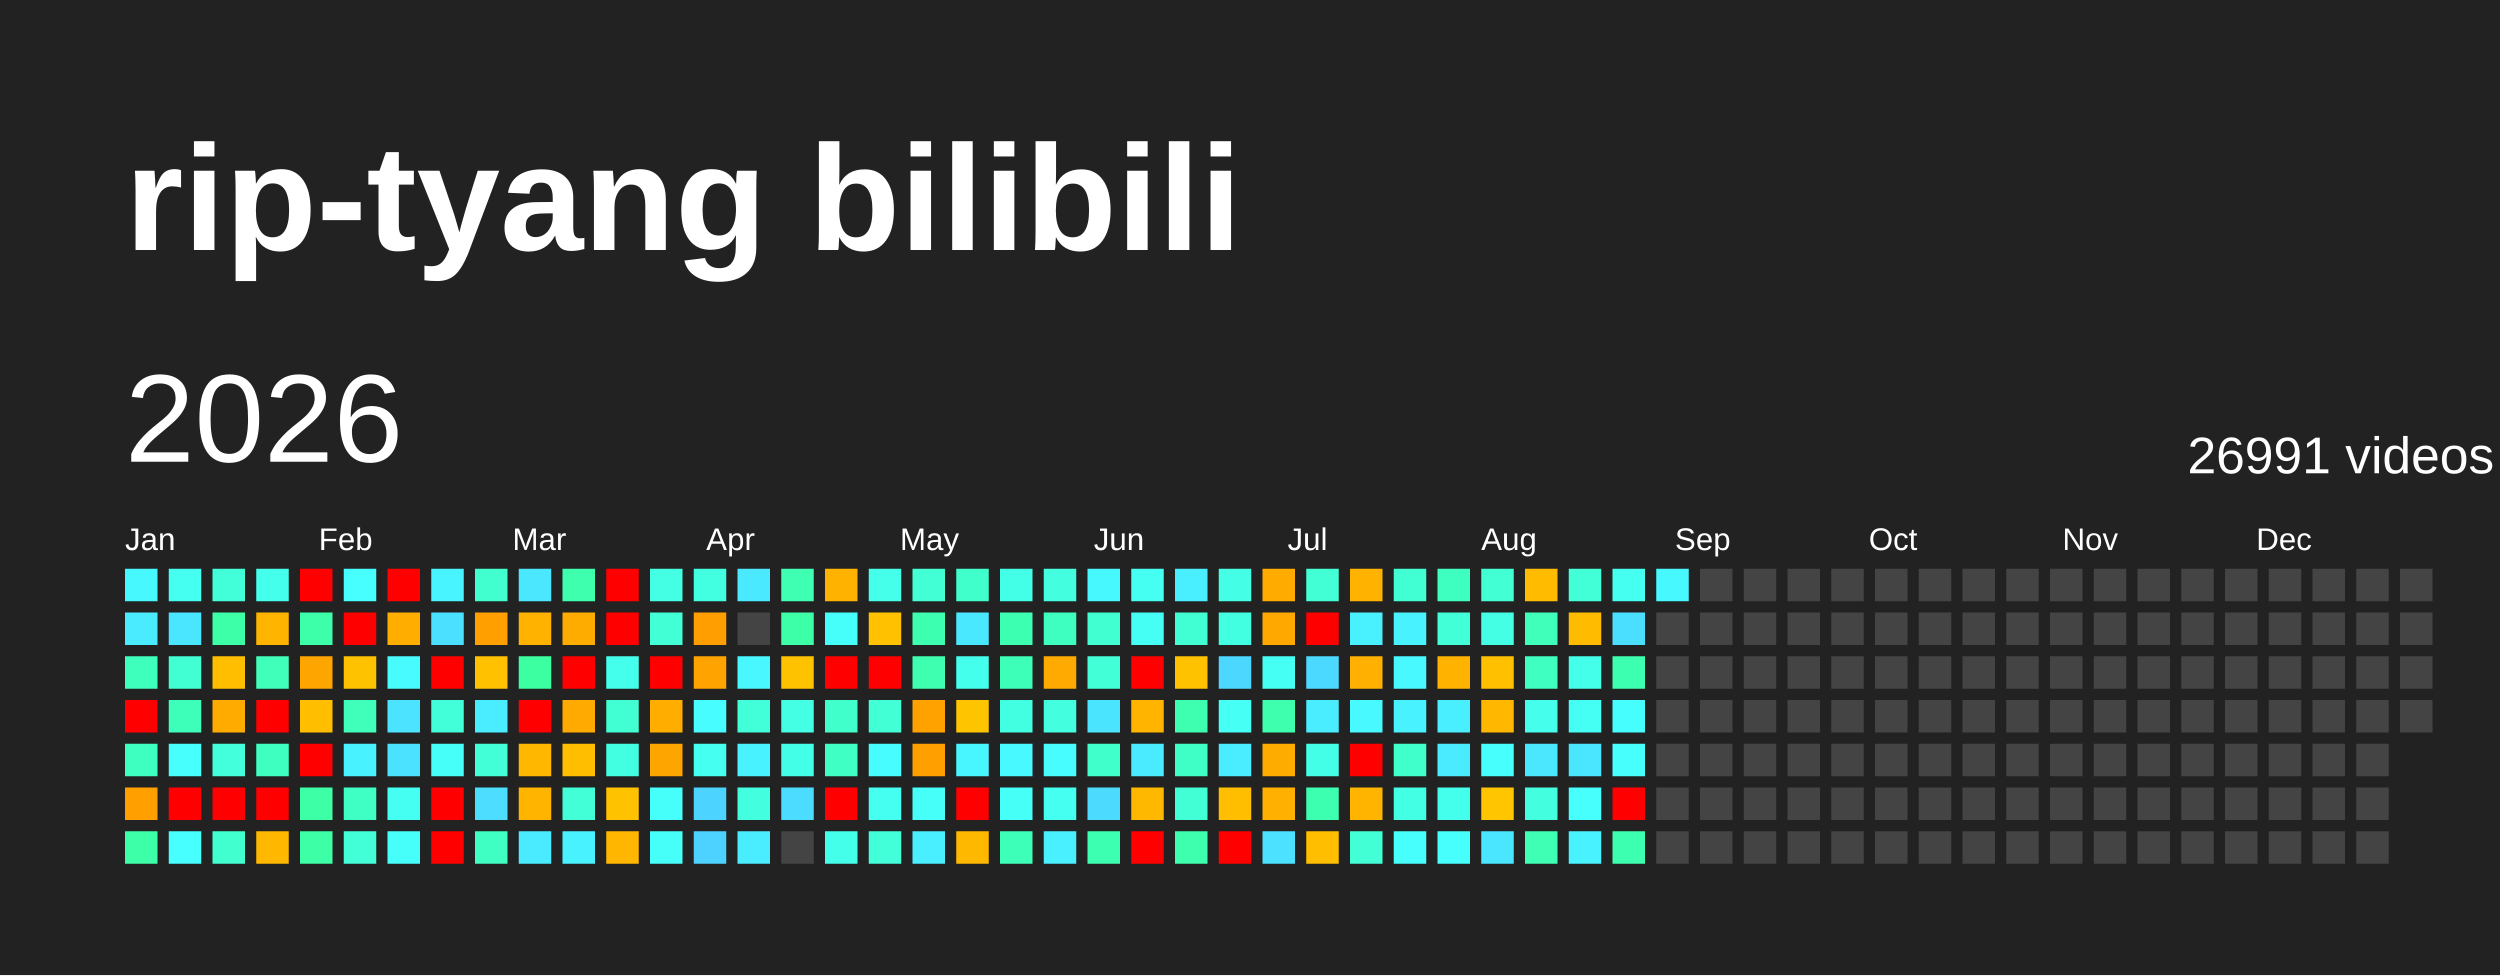
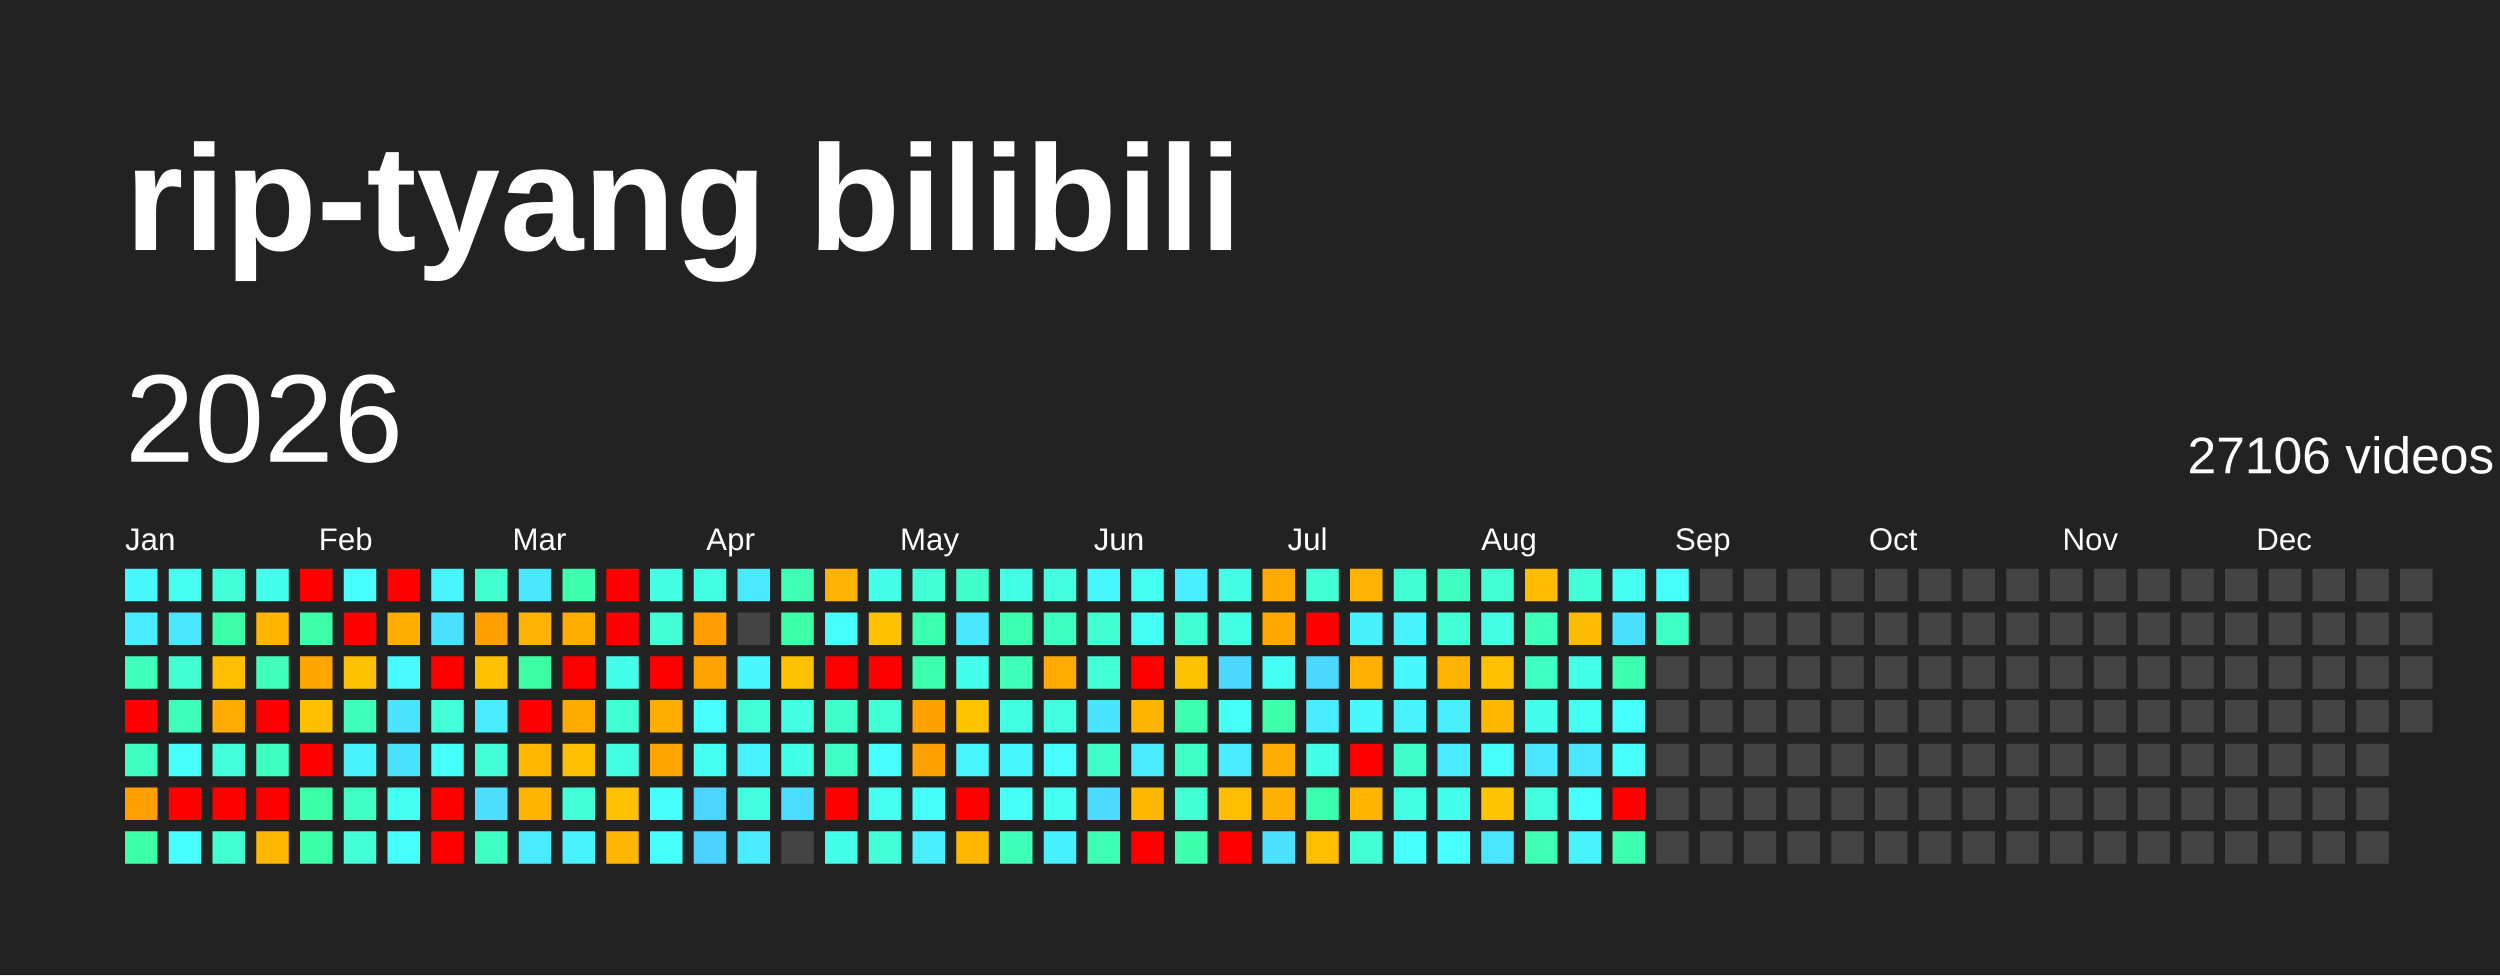
<svg xmlns="http://www.w3.org/2000/svg" baseProfile="full" height="78mm" version="1.1" viewBox="0,0,200,78" width="200mm">
  <defs />
  <rect fill="#222222" height="78" width="200" x="0" y="0" />
  <text fill="#FFFFFF" style="font-size:12px; font-family:Arial; font-weight:bold;" x="10" y="20">rip-tyang bilibili</text>
  <text dominant-baseline="hanging" fill="#FFFFFF" style="font-size:10.0px; font-family:Arial;" x="10" y="30">2026</text>
-   <text dominant-baseline="hanging" fill="#FFFFFF" style="font-size:4.125px; font-family:Arial;" x="175" y="35">26991 videos</text>
+   <text dominant-baseline="hanging" fill="#FFFFFF" style="font-size:4.125px; font-family:Arial;" x="175" y="35">27106 videos</text>
  <text fill="#FFFFFF" style="font-size:2.5px; font-family:Arial" x="10.0" y="44">Jan</text>
  <text fill="#FFFFFF" style="font-size:2.5px; font-family:Arial" x="25.5" y="44">Feb</text>
  <text fill="#FFFFFF" style="font-size:2.5px; font-family:Arial" x="41.0" y="44">Mar</text>
  <text fill="#FFFFFF" style="font-size:2.5px; font-family:Arial" x="56.5" y="44">Apr</text>
  <text fill="#FFFFFF" style="font-size:2.5px; font-family:Arial" x="72.0" y="44">May</text>
  <text fill="#FFFFFF" style="font-size:2.5px; font-family:Arial" x="87.5" y="44">Jun</text>
  <text fill="#FFFFFF" style="font-size:2.5px; font-family:Arial" x="103.0" y="44">Jul</text>
  <text fill="#FFFFFF" style="font-size:2.5px; font-family:Arial" x="118.5" y="44">Aug</text>
  <text fill="#FFFFFF" style="font-size:2.5px; font-family:Arial" x="134.0" y="44">Sep</text>
  <text fill="#FFFFFF" style="font-size:2.5px; font-family:Arial" x="149.5" y="44">Oct</text>
  <text fill="#FFFFFF" style="font-size:2.5px; font-family:Arial" x="165.0" y="44">Nov</text>
  <text fill="#FFFFFF" style="font-size:2.5px; font-family:Arial" x="180.5" y="44">Dec</text>
  <rect fill="#48f8ff" height="2.6" width="2.6" x="10.0" y="45.5" />
  <rect fill="#4aeaff" height="2.6" width="2.6" x="10.0" y="49.0" />
  <rect fill="#3fffbc" height="2.6" width="2.6" x="10.0" y="52.5" />
  <rect fill="red" height="2.6" width="2.6" x="10.0" y="56.0" />
  <rect fill="#3fffc0" height="2.6" width="2.6" x="10.0" y="59.5" />
  <rect fill="#ffa000" height="2.6" width="2.6" x="10.0" y="63.0" />
  <rect fill="#3cffa8" height="2.6" width="2.6" x="10.0" y="66.5" />
  <rect fill="#45fff0" height="2.6" width="2.6" x="13.5" y="45.5" />
  <rect fill="#4ae6ff" height="2.6" width="2.6" x="13.5" y="49.0" />
  <rect fill="#41ffd3" height="2.6" width="2.6" x="13.5" y="52.5" />
  <rect fill="#3effb9" height="2.6" width="2.6" x="13.5" y="56.0" />
  <rect fill="#47fffc" height="2.6" width="2.6" x="13.5" y="59.5" />
  <rect fill="red" height="2.6" width="2.6" x="13.5" y="63.0" />
  <rect fill="#47ffff" height="2.6" width="2.6" x="13.5" y="66.5" />
  <rect fill="#42ffd9" height="2.6" width="2.6" x="17.0" y="45.5" />
  <rect fill="#3cffa8" height="2.6" width="2.6" x="17.0" y="49.0" />
  <rect fill="#ffbf00" height="2.6" width="2.6" x="17.0" y="52.5" />
  <rect fill="#ffab00" height="2.6" width="2.6" x="17.0" y="56.0" />
  <rect fill="#43ffdc" height="2.6" width="2.6" x="17.0" y="59.5" />
  <rect fill="red" height="2.6" width="2.6" x="17.0" y="63.0" />
  <rect fill="#41ffcf" height="2.6" width="2.6" x="17.0" y="66.5" />
  <rect fill="#45ffed" height="2.6" width="2.6" x="20.5" y="45.5" />
  <rect fill="#ffb500" height="2.6" width="2.6" x="20.5" y="49.0" />
  <rect fill="#3fffba" height="2.6" width="2.6" x="20.5" y="52.5" />
  <rect fill="red" height="2.6" width="2.6" x="20.5" y="56.0" />
  <rect fill="#3fffc0" height="2.6" width="2.6" x="20.5" y="59.5" />
  <rect fill="red" height="2.6" width="2.6" x="20.5" y="63.0" />
  <rect fill="#ffb700" height="2.6" width="2.6" x="20.5" y="66.5" />
  <rect fill="red" height="2.6" width="2.6" x="24.0" y="45.5" />
  <rect fill="#3dffa9" height="2.6" width="2.6" x="24.0" y="49.0" />
  <rect fill="#ffa500" height="2.6" width="2.6" x="24.0" y="52.5" />
  <rect fill="#ffbf00" height="2.6" width="2.6" x="24.0" y="56.0" />
  <rect fill="red" height="2.6" width="2.6" x="24.0" y="59.5" />
  <rect fill="#3cffa6" height="2.6" width="2.6" x="24.0" y="63.0" />
  <rect fill="#3cffa6" height="2.6" width="2.6" x="24.0" y="66.5" />
  <rect fill="#47fffe" height="2.6" width="2.6" x="27.5" y="45.5" />
  <rect fill="red" height="2.6" width="2.6" x="27.5" y="49.0" />
  <rect fill="#ffc200" height="2.6" width="2.6" x="27.5" y="52.5" />
  <rect fill="#3fffba" height="2.6" width="2.6" x="27.5" y="56.0" />
  <rect fill="#49f2ff" height="2.6" width="2.6" x="27.5" y="59.5" />
  <rect fill="#40ffc4" height="2.6" width="2.6" x="27.5" y="63.0" />
  <rect fill="#42ffd7" height="2.6" width="2.6" x="27.5" y="66.5" />
  <rect fill="red" height="2.6" width="2.6" x="31.0" y="45.5" />
  <rect fill="#ffae00" height="2.6" width="2.6" x="31.0" y="49.0" />
  <rect fill="#48fbff" height="2.6" width="2.6" x="31.0" y="52.5" />
  <rect fill="#4be3ff" height="2.6" width="2.6" x="31.0" y="56.0" />
  <rect fill="#4be2ff" height="2.6" width="2.6" x="31.0" y="59.5" />
  <rect fill="#45fff3" height="2.6" width="2.6" x="31.0" y="63.0" />
  <rect fill="#46fffa" height="2.6" width="2.6" x="31.0" y="66.5" />
  <rect fill="#48f4ff" height="2.6" width="2.6" x="34.5" y="45.5" />
  <rect fill="#4be0ff" height="2.6" width="2.6" x="34.5" y="49.0" />
  <rect fill="red" height="2.6" width="2.6" x="34.5" y="52.5" />
  <rect fill="#42ffda" height="2.6" width="2.6" x="34.5" y="56.0" />
  <rect fill="#46fff8" height="2.6" width="2.6" x="34.5" y="59.5" />
  <rect fill="red" height="2.6" width="2.6" x="34.5" y="63.0" />
  <rect fill="red" height="2.6" width="2.6" x="34.5" y="66.5" />
  <rect fill="#41ffcf" height="2.6" width="2.6" x="38.0" y="45.5" />
  <rect fill="#ff9f00" height="2.6" width="2.6" x="38.0" y="49.0" />
  <rect fill="#ffc100" height="2.6" width="2.6" x="38.0" y="52.5" />
  <rect fill="#49edff" height="2.6" width="2.6" x="38.0" y="56.0" />
  <rect fill="#42ffd8" height="2.6" width="2.6" x="38.0" y="59.5" />
  <rect fill="#4cddff" height="2.6" width="2.6" x="38.0" y="63.0" />
  <rect fill="#3fffc2" height="2.6" width="2.6" x="38.0" y="66.5" />
  <rect fill="#4ae7ff" height="2.6" width="2.6" x="41.5" y="45.5" />
  <rect fill="#ffb200" height="2.6" width="2.6" x="41.5" y="49.0" />
  <rect fill="#3cffa2" height="2.6" width="2.6" x="41.5" y="52.5" />
  <rect fill="red" height="2.6" width="2.6" x="41.5" y="56.0" />
  <rect fill="#ffb700" height="2.6" width="2.6" x="41.5" y="59.5" />
  <rect fill="#ffb400" height="2.6" width="2.6" x="41.5" y="63.0" />
  <rect fill="#4aebff" height="2.6" width="2.6" x="41.5" y="66.5" />
  <rect fill="#3dffad" height="2.6" width="2.6" x="45.0" y="45.5" />
  <rect fill="#ffac00" height="2.6" width="2.6" x="45.0" y="49.0" />
  <rect fill="red" height="2.6" width="2.6" x="45.0" y="52.5" />
  <rect fill="#ffaa00" height="2.6" width="2.6" x="45.0" y="56.0" />
  <rect fill="#ffbf00" height="2.6" width="2.6" x="45.0" y="59.5" />
  <rect fill="#42ffd7" height="2.6" width="2.6" x="45.0" y="63.0" />
  <rect fill="#49f2ff" height="2.6" width="2.6" x="45.0" y="66.5" />
  <rect fill="red" height="2.6" width="2.6" x="48.5" y="45.5" />
  <rect fill="red" height="2.6" width="2.6" x="48.5" y="49.0" />
  <rect fill="#45ffed" height="2.6" width="2.6" x="48.5" y="52.5" />
  <rect fill="#41ffd2" height="2.6" width="2.6" x="48.5" y="56.0" />
  <rect fill="#43ffe2" height="2.6" width="2.6" x="48.5" y="59.5" />
  <rect fill="#ffc200" height="2.6" width="2.6" x="48.5" y="63.0" />
  <rect fill="#ffb600" height="2.6" width="2.6" x="48.5" y="66.5" />
  <rect fill="#44ffe4" height="2.6" width="2.6" x="52.0" y="45.5" />
  <rect fill="#42ffd5" height="2.6" width="2.6" x="52.0" y="49.0" />
  <rect fill="red" height="2.6" width="2.6" x="52.0" y="52.5" />
  <rect fill="#ffae00" height="2.6" width="2.6" x="52.0" y="56.0" />
  <rect fill="#ffa500" height="2.6" width="2.6" x="52.0" y="59.5" />
  <rect fill="#46fffa" height="2.6" width="2.6" x="52.0" y="63.0" />
  <rect fill="#46fff9" height="2.6" width="2.6" x="52.0" y="66.5" />
  <rect fill="#43ffe1" height="2.6" width="2.6" x="55.5" y="45.5" />
  <rect fill="#ff9e00" height="2.6" width="2.6" x="55.5" y="49.0" />
  <rect fill="#ffa300" height="2.6" width="2.6" x="55.5" y="52.5" />
  <rect fill="#47fdff" height="2.6" width="2.6" x="55.5" y="56.0" />
  <rect fill="#45fff0" height="2.6" width="2.6" x="55.5" y="59.5" />
  <rect fill="#4dd3ff" height="2.6" width="2.6" x="55.5" y="63.0" />
  <rect fill="#4dd2ff" height="2.6" width="2.6" x="55.5" y="66.5" />
  <rect fill="#4ae9ff" height="2.6" width="2.6" x="59.0" y="45.5" />
  <rect fill="#444444" height="2.6" width="2.6" x="59.0" y="49.0" />
  <rect fill="#48f7ff" height="2.6" width="2.6" x="59.0" y="52.5" />
  <rect fill="#42ffd9" height="2.6" width="2.6" x="59.0" y="56.0" />
  <rect fill="#49f2ff" height="2.6" width="2.6" x="59.0" y="59.5" />
  <rect fill="#43ffe0" height="2.6" width="2.6" x="59.0" y="63.0" />
  <rect fill="#4aecff" height="2.6" width="2.6" x="59.0" y="66.5" />
  <rect fill="#3effb2" height="2.6" width="2.6" x="62.5" y="45.5" />
  <rect fill="#3cffa8" height="2.6" width="2.6" x="62.5" y="49.0" />
  <rect fill="#ffc200" height="2.6" width="2.6" x="62.5" y="52.5" />
  <rect fill="#44ffe4" height="2.6" width="2.6" x="62.5" y="56.0" />
  <rect fill="#44ffe8" height="2.6" width="2.6" x="62.5" y="59.5" />
  <rect fill="#4cdcff" height="2.6" width="2.6" x="62.5" y="63.0" />
  <rect fill="#444444" height="2.6" width="2.6" x="62.5" y="66.5" />
  <rect fill="#ffb300" height="2.6" width="2.6" x="66.0" y="45.5" />
  <rect fill="#46fffa" height="2.6" width="2.6" x="66.0" y="49.0" />
  <rect fill="red" height="2.6" width="2.6" x="66.0" y="52.5" />
  <rect fill="#40ffca" height="2.6" width="2.6" x="66.0" y="56.0" />
  <rect fill="#40ffc4" height="2.6" width="2.6" x="66.0" y="59.5" />
  <rect fill="red" height="2.6" width="2.6" x="66.0" y="63.0" />
  <rect fill="#44ffe9" height="2.6" width="2.6" x="66.0" y="66.5" />
  <rect fill="#45ffeb" height="2.6" width="2.6" x="69.5" y="45.5" />
  <rect fill="#ffc100" height="2.6" width="2.6" x="69.5" y="49.0" />
  <rect fill="red" height="2.6" width="2.6" x="69.5" y="52.5" />
  <rect fill="#42ffd6" height="2.6" width="2.6" x="69.5" y="56.0" />
  <rect fill="#47fdff" height="2.6" width="2.6" x="69.5" y="59.5" />
  <rect fill="#45fff1" height="2.6" width="2.6" x="69.5" y="63.0" />
  <rect fill="#42ffda" height="2.6" width="2.6" x="69.5" y="66.5" />
  <rect fill="#42ffd5" height="2.6" width="2.6" x="73.0" y="45.5" />
  <rect fill="#3dffb0" height="2.6" width="2.6" x="73.0" y="49.0" />
  <rect fill="#3dffaf" height="2.6" width="2.6" x="73.0" y="52.5" />
  <rect fill="#ffa200" height="2.6" width="2.6" x="73.0" y="56.0" />
  <rect fill="#ff9f00" height="2.6" width="2.6" x="73.0" y="59.5" />
  <rect fill="#46fff8" height="2.6" width="2.6" x="73.0" y="63.0" />
  <rect fill="#49eeff" height="2.6" width="2.6" x="73.0" y="66.5" />
  <rect fill="#40ffca" height="2.6" width="2.6" x="76.5" y="45.5" />
  <rect fill="#4ae8ff" height="2.6" width="2.6" x="76.5" y="49.0" />
  <rect fill="#45ffed" height="2.6" width="2.6" x="76.5" y="52.5" />
  <rect fill="#ffc400" height="2.6" width="2.6" x="76.5" y="56.0" />
  <rect fill="#48f6ff" height="2.6" width="2.6" x="76.5" y="59.5" />
  <rect fill="red" height="2.6" width="2.6" x="76.5" y="63.0" />
  <rect fill="#ffb800" height="2.6" width="2.6" x="76.5" y="66.5" />
  <rect fill="#44ffe8" height="2.6" width="2.6" x="80.0" y="45.5" />
  <rect fill="#3dffb1" height="2.6" width="2.6" x="80.0" y="49.0" />
  <rect fill="#3effb7" height="2.6" width="2.6" x="80.0" y="52.5" />
  <rect fill="#43ffe1" height="2.6" width="2.6" x="80.0" y="56.0" />
  <rect fill="#48f9ff" height="2.6" width="2.6" x="80.0" y="59.5" />
  <rect fill="#46fff6" height="2.6" width="2.6" x="80.0" y="63.0" />
  <rect fill="#3effb8" height="2.6" width="2.6" x="80.0" y="66.5" />
  <rect fill="#43ffe0" height="2.6" width="2.6" x="83.5" y="45.5" />
  <rect fill="#3fffc0" height="2.6" width="2.6" x="83.5" y="49.0" />
  <rect fill="#ffaa00" height="2.6" width="2.6" x="83.5" y="52.5" />
  <rect fill="#43ffe0" height="2.6" width="2.6" x="83.5" y="56.0" />
  <rect fill="#47fdff" height="2.6" width="2.6" x="83.5" y="59.5" />
  <rect fill="#45fff0" height="2.6" width="2.6" x="83.5" y="63.0" />
  <rect fill="#49f0ff" height="2.6" width="2.6" x="83.5" y="66.5" />
  <rect fill="#48f8ff" height="2.6" width="2.6" x="87.0" y="45.5" />
  <rect fill="#41ffd0" height="2.6" width="2.6" x="87.0" y="49.0" />
  <rect fill="#42ffd7" height="2.6" width="2.6" x="87.0" y="52.5" />
  <rect fill="#4be4ff" height="2.6" width="2.6" x="87.0" y="56.0" />
  <rect fill="#41ffcb" height="2.6" width="2.6" x="87.0" y="59.5" />
  <rect fill="#4cdbff" height="2.6" width="2.6" x="87.0" y="63.0" />
  <rect fill="#3dffb1" height="2.6" width="2.6" x="87.0" y="66.5" />
  <rect fill="#45fff2" height="2.6" width="2.6" x="90.5" y="45.5" />
  <rect fill="#46fff4" height="2.6" width="2.6" x="90.5" y="49.0" />
  <rect fill="red" height="2.6" width="2.6" x="90.5" y="52.5" />
  <rect fill="#ffb400" height="2.6" width="2.6" x="90.5" y="56.0" />
  <rect fill="#4aeaff" height="2.6" width="2.6" x="90.5" y="59.5" />
  <rect fill="#ffb800" height="2.6" width="2.6" x="90.5" y="63.0" />
  <rect fill="red" height="2.6" width="2.6" x="90.5" y="66.5" />
  <rect fill="#49efff" height="2.6" width="2.6" x="94.0" y="45.5" />
  <rect fill="#41ffd3" height="2.6" width="2.6" x="94.0" y="49.0" />
  <rect fill="#ffc200" height="2.6" width="2.6" x="94.0" y="52.5" />
  <rect fill="#3dffaf" height="2.6" width="2.6" x="94.0" y="56.0" />
  <rect fill="#40ffc6" height="2.6" width="2.6" x="94.0" y="59.5" />
  <rect fill="#42ffd5" height="2.6" width="2.6" x="94.0" y="63.0" />
  <rect fill="#3dffae" height="2.6" width="2.6" x="94.0" y="66.5" />
  <rect fill="#44ffe5" height="2.6" width="2.6" x="97.5" y="45.5" />
  <rect fill="#43ffe2" height="2.6" width="2.6" x="97.5" y="49.0" />
  <rect fill="#4cd7ff" height="2.6" width="2.6" x="97.5" y="52.5" />
  <rect fill="#46fff5" height="2.6" width="2.6" x="97.5" y="56.0" />
  <rect fill="#49edff" height="2.6" width="2.6" x="97.5" y="59.5" />
  <rect fill="#ffbf00" height="2.6" width="2.6" x="97.5" y="63.0" />
  <rect fill="red" height="2.6" width="2.6" x="97.5" y="66.5" />
  <rect fill="#ffab00" height="2.6" width="2.6" x="101.0" y="45.5" />
  <rect fill="#ffa900" height="2.6" width="2.6" x="101.0" y="49.0" />
  <rect fill="#46fff4" height="2.6" width="2.6" x="101.0" y="52.5" />
  <rect fill="#3dffad" height="2.6" width="2.6" x="101.0" y="56.0" />
  <rect fill="#ffac00" height="2.6" width="2.6" x="101.0" y="59.5" />
  <rect fill="#ffb000" height="2.6" width="2.6" x="101.0" y="63.0" />
  <rect fill="#4be1ff" height="2.6" width="2.6" x="101.0" y="66.5" />
  <rect fill="#42ffd5" height="2.6" width="2.6" x="104.5" y="45.5" />
  <rect fill="red" height="2.6" width="2.6" x="104.5" y="49.0" />
  <rect fill="#4cd9ff" height="2.6" width="2.6" x="104.5" y="52.5" />
  <rect fill="#49edff" height="2.6" width="2.6" x="104.5" y="56.0" />
  <rect fill="#44ffe7" height="2.6" width="2.6" x="104.5" y="59.5" />
  <rect fill="#3dffb0" height="2.6" width="2.6" x="104.5" y="63.0" />
  <rect fill="#ffbe00" height="2.6" width="2.6" x="104.5" y="66.5" />
  <rect fill="#ffb300" height="2.6" width="2.6" x="108.0" y="45.5" />
  <rect fill="#49f1ff" height="2.6" width="2.6" x="108.0" y="49.0" />
  <rect fill="#ffb000" height="2.6" width="2.6" x="108.0" y="52.5" />
  <rect fill="#48f9ff" height="2.6" width="2.6" x="108.0" y="56.0" />
  <rect fill="red" height="2.6" width="2.6" x="108.0" y="59.5" />
  <rect fill="#ffb400" height="2.6" width="2.6" x="108.0" y="63.0" />
  <rect fill="#42ffd6" height="2.6" width="2.6" x="108.0" y="66.5" />
  <rect fill="#41ffd3" height="2.6" width="2.6" x="111.5" y="45.5" />
  <rect fill="#49f2ff" height="2.6" width="2.6" x="111.5" y="49.0" />
  <rect fill="#48f9ff" height="2.6" width="2.6" x="111.5" y="52.5" />
  <rect fill="#49f2ff" height="2.6" width="2.6" x="111.5" y="56.0" />
  <rect fill="#41ffcb" height="2.6" width="2.6" x="111.5" y="59.5" />
  <rect fill="#43ffe3" height="2.6" width="2.6" x="111.5" y="63.0" />
  <rect fill="#47fffd" height="2.6" width="2.6" x="111.5" y="66.5" />
  <rect fill="#3fffc0" height="2.6" width="2.6" x="115.0" y="45.5" />
  <rect fill="#42ffd7" height="2.6" width="2.6" x="115.0" y="49.0" />
  <rect fill="#ffb200" height="2.6" width="2.6" x="115.0" y="52.5" />
  <rect fill="#49eeff" height="2.6" width="2.6" x="115.0" y="56.0" />
  <rect fill="#4aebff" height="2.6" width="2.6" x="115.0" y="59.5" />
  <rect fill="#45ffed" height="2.6" width="2.6" x="115.0" y="63.0" />
  <rect fill="#47fffd" height="2.6" width="2.6" x="115.0" y="66.5" />
  <rect fill="#42ffd4" height="2.6" width="2.6" x="118.5" y="45.5" />
  <rect fill="#44ffe4" height="2.6" width="2.6" x="118.5" y="49.0" />
  <rect fill="#ffc000" height="2.6" width="2.6" x="118.5" y="52.5" />
  <rect fill="#ffb700" height="2.6" width="2.6" x="118.5" y="56.0" />
  <rect fill="#47fffd" height="2.6" width="2.6" x="118.5" y="59.5" />
  <rect fill="#ffc500" height="2.6" width="2.6" x="118.5" y="63.0" />
  <rect fill="#4ae5ff" height="2.6" width="2.6" x="118.5" y="66.5" />
  <rect fill="#ffbb00" height="2.6" width="2.6" x="122.0" y="45.5" />
  <rect fill="#3fffbb" height="2.6" width="2.6" x="122.0" y="49.0" />
  <rect fill="#3fffc1" height="2.6" width="2.6" x="122.0" y="52.5" />
  <rect fill="#45ffec" height="2.6" width="2.6" x="122.0" y="56.0" />
  <rect fill="#4ae7ff" height="2.6" width="2.6" x="122.0" y="59.5" />
  <rect fill="#43ffe0" height="2.6" width="2.6" x="122.0" y="63.0" />
  <rect fill="#3effb3" height="2.6" width="2.6" x="122.0" y="66.5" />
  <rect fill="#42ffd8" height="2.6" width="2.6" x="125.5" y="45.5" />
  <rect fill="#ffbb00" height="2.6" width="2.6" x="125.5" y="49.0" />
  <rect fill="#44ffe9" height="2.6" width="2.6" x="125.5" y="52.5" />
  <rect fill="#46fff4" height="2.6" width="2.6" x="125.5" y="56.0" />
  <rect fill="#4ae6ff" height="2.6" width="2.6" x="125.5" y="59.5" />
  <rect fill="#47fffd" height="2.6" width="2.6" x="125.5" y="63.0" />
  <rect fill="#49f2ff" height="2.6" width="2.6" x="125.5" y="66.5" />
  <rect fill="#45fff1" height="2.6" width="2.6" x="129.0" y="45.5" />
  <rect fill="#4bdfff" height="2.6" width="2.6" x="129.0" y="49.0" />
  <rect fill="#3dffb0" height="2.6" width="2.6" x="129.0" y="52.5" />
  <rect fill="#47feff" height="2.6" width="2.6" x="129.0" y="56.0" />
  <rect fill="#47fffd" height="2.6" width="2.6" x="129.0" y="59.5" />
  <rect fill="red" height="2.6" width="2.6" x="129.0" y="63.0" />
  <rect fill="#3dffb0" height="2.6" width="2.6" x="129.0" y="66.5" />
-   <rect fill="#48f8ff" height="2.6" width="2.6" x="132.5" y="45.5" />
-   <rect fill="#444444" height="2.6" width="2.6" x="132.5" y="49.0" />
+   <rect fill="#46fff8" height="2.6" width="2.6" x="132.5" y="45.5" />
+   <rect fill="#40ffc4" height="2.6" width="2.6" x="132.5" y="49.0" />
  <rect fill="#444444" height="2.6" width="2.6" x="132.5" y="52.5" />
  <rect fill="#444444" height="2.6" width="2.6" x="132.5" y="56.0" />
  <rect fill="#444444" height="2.6" width="2.6" x="132.5" y="59.5" />
  <rect fill="#444444" height="2.6" width="2.6" x="132.5" y="63.0" />
  <rect fill="#444444" height="2.6" width="2.6" x="132.5" y="66.5" />
  <rect fill="#444444" height="2.6" width="2.6" x="136.0" y="45.5" />
  <rect fill="#444444" height="2.6" width="2.6" x="136.0" y="49.0" />
  <rect fill="#444444" height="2.6" width="2.6" x="136.0" y="52.5" />
  <rect fill="#444444" height="2.6" width="2.6" x="136.0" y="56.0" />
  <rect fill="#444444" height="2.6" width="2.6" x="136.0" y="59.5" />
  <rect fill="#444444" height="2.6" width="2.6" x="136.0" y="63.0" />
  <rect fill="#444444" height="2.6" width="2.6" x="136.0" y="66.5" />
  <rect fill="#444444" height="2.6" width="2.6" x="139.5" y="45.5" />
  <rect fill="#444444" height="2.6" width="2.6" x="139.5" y="49.0" />
  <rect fill="#444444" height="2.6" width="2.6" x="139.5" y="52.5" />
  <rect fill="#444444" height="2.6" width="2.6" x="139.5" y="56.0" />
  <rect fill="#444444" height="2.6" width="2.6" x="139.5" y="59.5" />
  <rect fill="#444444" height="2.6" width="2.6" x="139.5" y="63.0" />
  <rect fill="#444444" height="2.6" width="2.6" x="139.5" y="66.5" />
  <rect fill="#444444" height="2.6" width="2.6" x="143.0" y="45.5" />
  <rect fill="#444444" height="2.6" width="2.6" x="143.0" y="49.0" />
  <rect fill="#444444" height="2.6" width="2.6" x="143.0" y="52.5" />
  <rect fill="#444444" height="2.6" width="2.6" x="143.0" y="56.0" />
  <rect fill="#444444" height="2.6" width="2.6" x="143.0" y="59.5" />
  <rect fill="#444444" height="2.6" width="2.6" x="143.0" y="63.0" />
  <rect fill="#444444" height="2.6" width="2.6" x="143.0" y="66.5" />
  <rect fill="#444444" height="2.6" width="2.6" x="146.5" y="45.5" />
  <rect fill="#444444" height="2.6" width="2.6" x="146.5" y="49.0" />
  <rect fill="#444444" height="2.6" width="2.6" x="146.5" y="52.5" />
  <rect fill="#444444" height="2.6" width="2.6" x="146.5" y="56.0" />
  <rect fill="#444444" height="2.6" width="2.6" x="146.5" y="59.5" />
  <rect fill="#444444" height="2.6" width="2.6" x="146.5" y="63.0" />
  <rect fill="#444444" height="2.6" width="2.6" x="146.5" y="66.5" />
  <rect fill="#444444" height="2.6" width="2.6" x="150.0" y="45.5" />
  <rect fill="#444444" height="2.6" width="2.6" x="150.0" y="49.0" />
  <rect fill="#444444" height="2.6" width="2.6" x="150.0" y="52.5" />
  <rect fill="#444444" height="2.6" width="2.6" x="150.0" y="56.0" />
  <rect fill="#444444" height="2.6" width="2.6" x="150.0" y="59.5" />
  <rect fill="#444444" height="2.6" width="2.6" x="150.0" y="63.0" />
  <rect fill="#444444" height="2.6" width="2.6" x="150.0" y="66.5" />
  <rect fill="#444444" height="2.6" width="2.6" x="153.5" y="45.5" />
  <rect fill="#444444" height="2.6" width="2.6" x="153.5" y="49.0" />
  <rect fill="#444444" height="2.6" width="2.6" x="153.5" y="52.5" />
  <rect fill="#444444" height="2.6" width="2.6" x="153.5" y="56.0" />
  <rect fill="#444444" height="2.6" width="2.6" x="153.5" y="59.5" />
  <rect fill="#444444" height="2.6" width="2.6" x="153.5" y="63.0" />
  <rect fill="#444444" height="2.6" width="2.6" x="153.5" y="66.5" />
  <rect fill="#444444" height="2.6" width="2.6" x="157.0" y="45.5" />
  <rect fill="#444444" height="2.6" width="2.6" x="157.0" y="49.0" />
  <rect fill="#444444" height="2.6" width="2.6" x="157.0" y="52.5" />
  <rect fill="#444444" height="2.6" width="2.6" x="157.0" y="56.0" />
  <rect fill="#444444" height="2.6" width="2.6" x="157.0" y="59.5" />
  <rect fill="#444444" height="2.6" width="2.6" x="157.0" y="63.0" />
  <rect fill="#444444" height="2.6" width="2.6" x="157.0" y="66.5" />
  <rect fill="#444444" height="2.6" width="2.6" x="160.5" y="45.5" />
  <rect fill="#444444" height="2.6" width="2.6" x="160.5" y="49.0" />
  <rect fill="#444444" height="2.6" width="2.6" x="160.5" y="52.5" />
  <rect fill="#444444" height="2.6" width="2.6" x="160.5" y="56.0" />
  <rect fill="#444444" height="2.6" width="2.6" x="160.5" y="59.5" />
  <rect fill="#444444" height="2.6" width="2.6" x="160.5" y="63.0" />
  <rect fill="#444444" height="2.6" width="2.6" x="160.5" y="66.5" />
  <rect fill="#444444" height="2.6" width="2.6" x="164.0" y="45.5" />
  <rect fill="#444444" height="2.6" width="2.6" x="164.0" y="49.0" />
  <rect fill="#444444" height="2.6" width="2.6" x="164.0" y="52.5" />
  <rect fill="#444444" height="2.6" width="2.6" x="164.0" y="56.0" />
  <rect fill="#444444" height="2.6" width="2.6" x="164.0" y="59.5" />
  <rect fill="#444444" height="2.6" width="2.6" x="164.0" y="63.0" />
  <rect fill="#444444" height="2.6" width="2.6" x="164.0" y="66.5" />
  <rect fill="#444444" height="2.6" width="2.6" x="167.5" y="45.5" />
  <rect fill="#444444" height="2.6" width="2.6" x="167.5" y="49.0" />
  <rect fill="#444444" height="2.6" width="2.6" x="167.5" y="52.5" />
  <rect fill="#444444" height="2.6" width="2.6" x="167.5" y="56.0" />
  <rect fill="#444444" height="2.6" width="2.6" x="167.5" y="59.5" />
  <rect fill="#444444" height="2.6" width="2.6" x="167.5" y="63.0" />
  <rect fill="#444444" height="2.6" width="2.6" x="167.5" y="66.5" />
  <rect fill="#444444" height="2.6" width="2.6" x="171.0" y="45.5" />
  <rect fill="#444444" height="2.6" width="2.6" x="171.0" y="49.0" />
  <rect fill="#444444" height="2.6" width="2.6" x="171.0" y="52.5" />
  <rect fill="#444444" height="2.6" width="2.6" x="171.0" y="56.0" />
  <rect fill="#444444" height="2.6" width="2.6" x="171.0" y="59.5" />
  <rect fill="#444444" height="2.6" width="2.6" x="171.0" y="63.0" />
  <rect fill="#444444" height="2.6" width="2.6" x="171.0" y="66.5" />
  <rect fill="#444444" height="2.6" width="2.6" x="174.5" y="45.5" />
  <rect fill="#444444" height="2.6" width="2.6" x="174.5" y="49.0" />
  <rect fill="#444444" height="2.6" width="2.6" x="174.5" y="52.5" />
  <rect fill="#444444" height="2.6" width="2.6" x="174.5" y="56.0" />
  <rect fill="#444444" height="2.6" width="2.6" x="174.5" y="59.5" />
  <rect fill="#444444" height="2.6" width="2.6" x="174.5" y="63.0" />
  <rect fill="#444444" height="2.6" width="2.6" x="174.5" y="66.5" />
  <rect fill="#444444" height="2.6" width="2.6" x="178.0" y="45.5" />
  <rect fill="#444444" height="2.6" width="2.6" x="178.0" y="49.0" />
  <rect fill="#444444" height="2.6" width="2.6" x="178.0" y="52.5" />
  <rect fill="#444444" height="2.6" width="2.6" x="178.0" y="56.0" />
  <rect fill="#444444" height="2.6" width="2.6" x="178.0" y="59.5" />
  <rect fill="#444444" height="2.6" width="2.6" x="178.0" y="63.0" />
  <rect fill="#444444" height="2.6" width="2.6" x="178.0" y="66.5" />
  <rect fill="#444444" height="2.6" width="2.6" x="181.5" y="45.5" />
  <rect fill="#444444" height="2.6" width="2.6" x="181.5" y="49.0" />
  <rect fill="#444444" height="2.6" width="2.6" x="181.5" y="52.5" />
  <rect fill="#444444" height="2.6" width="2.6" x="181.5" y="56.0" />
  <rect fill="#444444" height="2.6" width="2.6" x="181.5" y="59.5" />
  <rect fill="#444444" height="2.6" width="2.6" x="181.5" y="63.0" />
  <rect fill="#444444" height="2.6" width="2.6" x="181.5" y="66.5" />
  <rect fill="#444444" height="2.6" width="2.6" x="185.0" y="45.5" />
  <rect fill="#444444" height="2.6" width="2.6" x="185.0" y="49.0" />
  <rect fill="#444444" height="2.6" width="2.6" x="185.0" y="52.5" />
  <rect fill="#444444" height="2.6" width="2.6" x="185.0" y="56.0" />
  <rect fill="#444444" height="2.6" width="2.6" x="185.0" y="59.5" />
  <rect fill="#444444" height="2.6" width="2.6" x="185.0" y="63.0" />
  <rect fill="#444444" height="2.6" width="2.6" x="185.0" y="66.5" />
  <rect fill="#444444" height="2.6" width="2.6" x="188.5" y="45.5" />
  <rect fill="#444444" height="2.6" width="2.6" x="188.5" y="49.0" />
  <rect fill="#444444" height="2.6" width="2.6" x="188.5" y="52.5" />
  <rect fill="#444444" height="2.6" width="2.6" x="188.5" y="56.0" />
  <rect fill="#444444" height="2.6" width="2.6" x="188.5" y="59.5" />
  <rect fill="#444444" height="2.6" width="2.6" x="188.5" y="63.0" />
  <rect fill="#444444" height="2.6" width="2.6" x="188.5" y="66.5" />
  <rect fill="#444444" height="2.6" width="2.6" x="192.0" y="45.5" />
  <rect fill="#444444" height="2.6" width="2.6" x="192.0" y="49.0" />
  <rect fill="#444444" height="2.6" width="2.6" x="192.0" y="52.5" />
  <rect fill="#444444" height="2.6" width="2.6" x="192.0" y="56.0" />
</svg>
